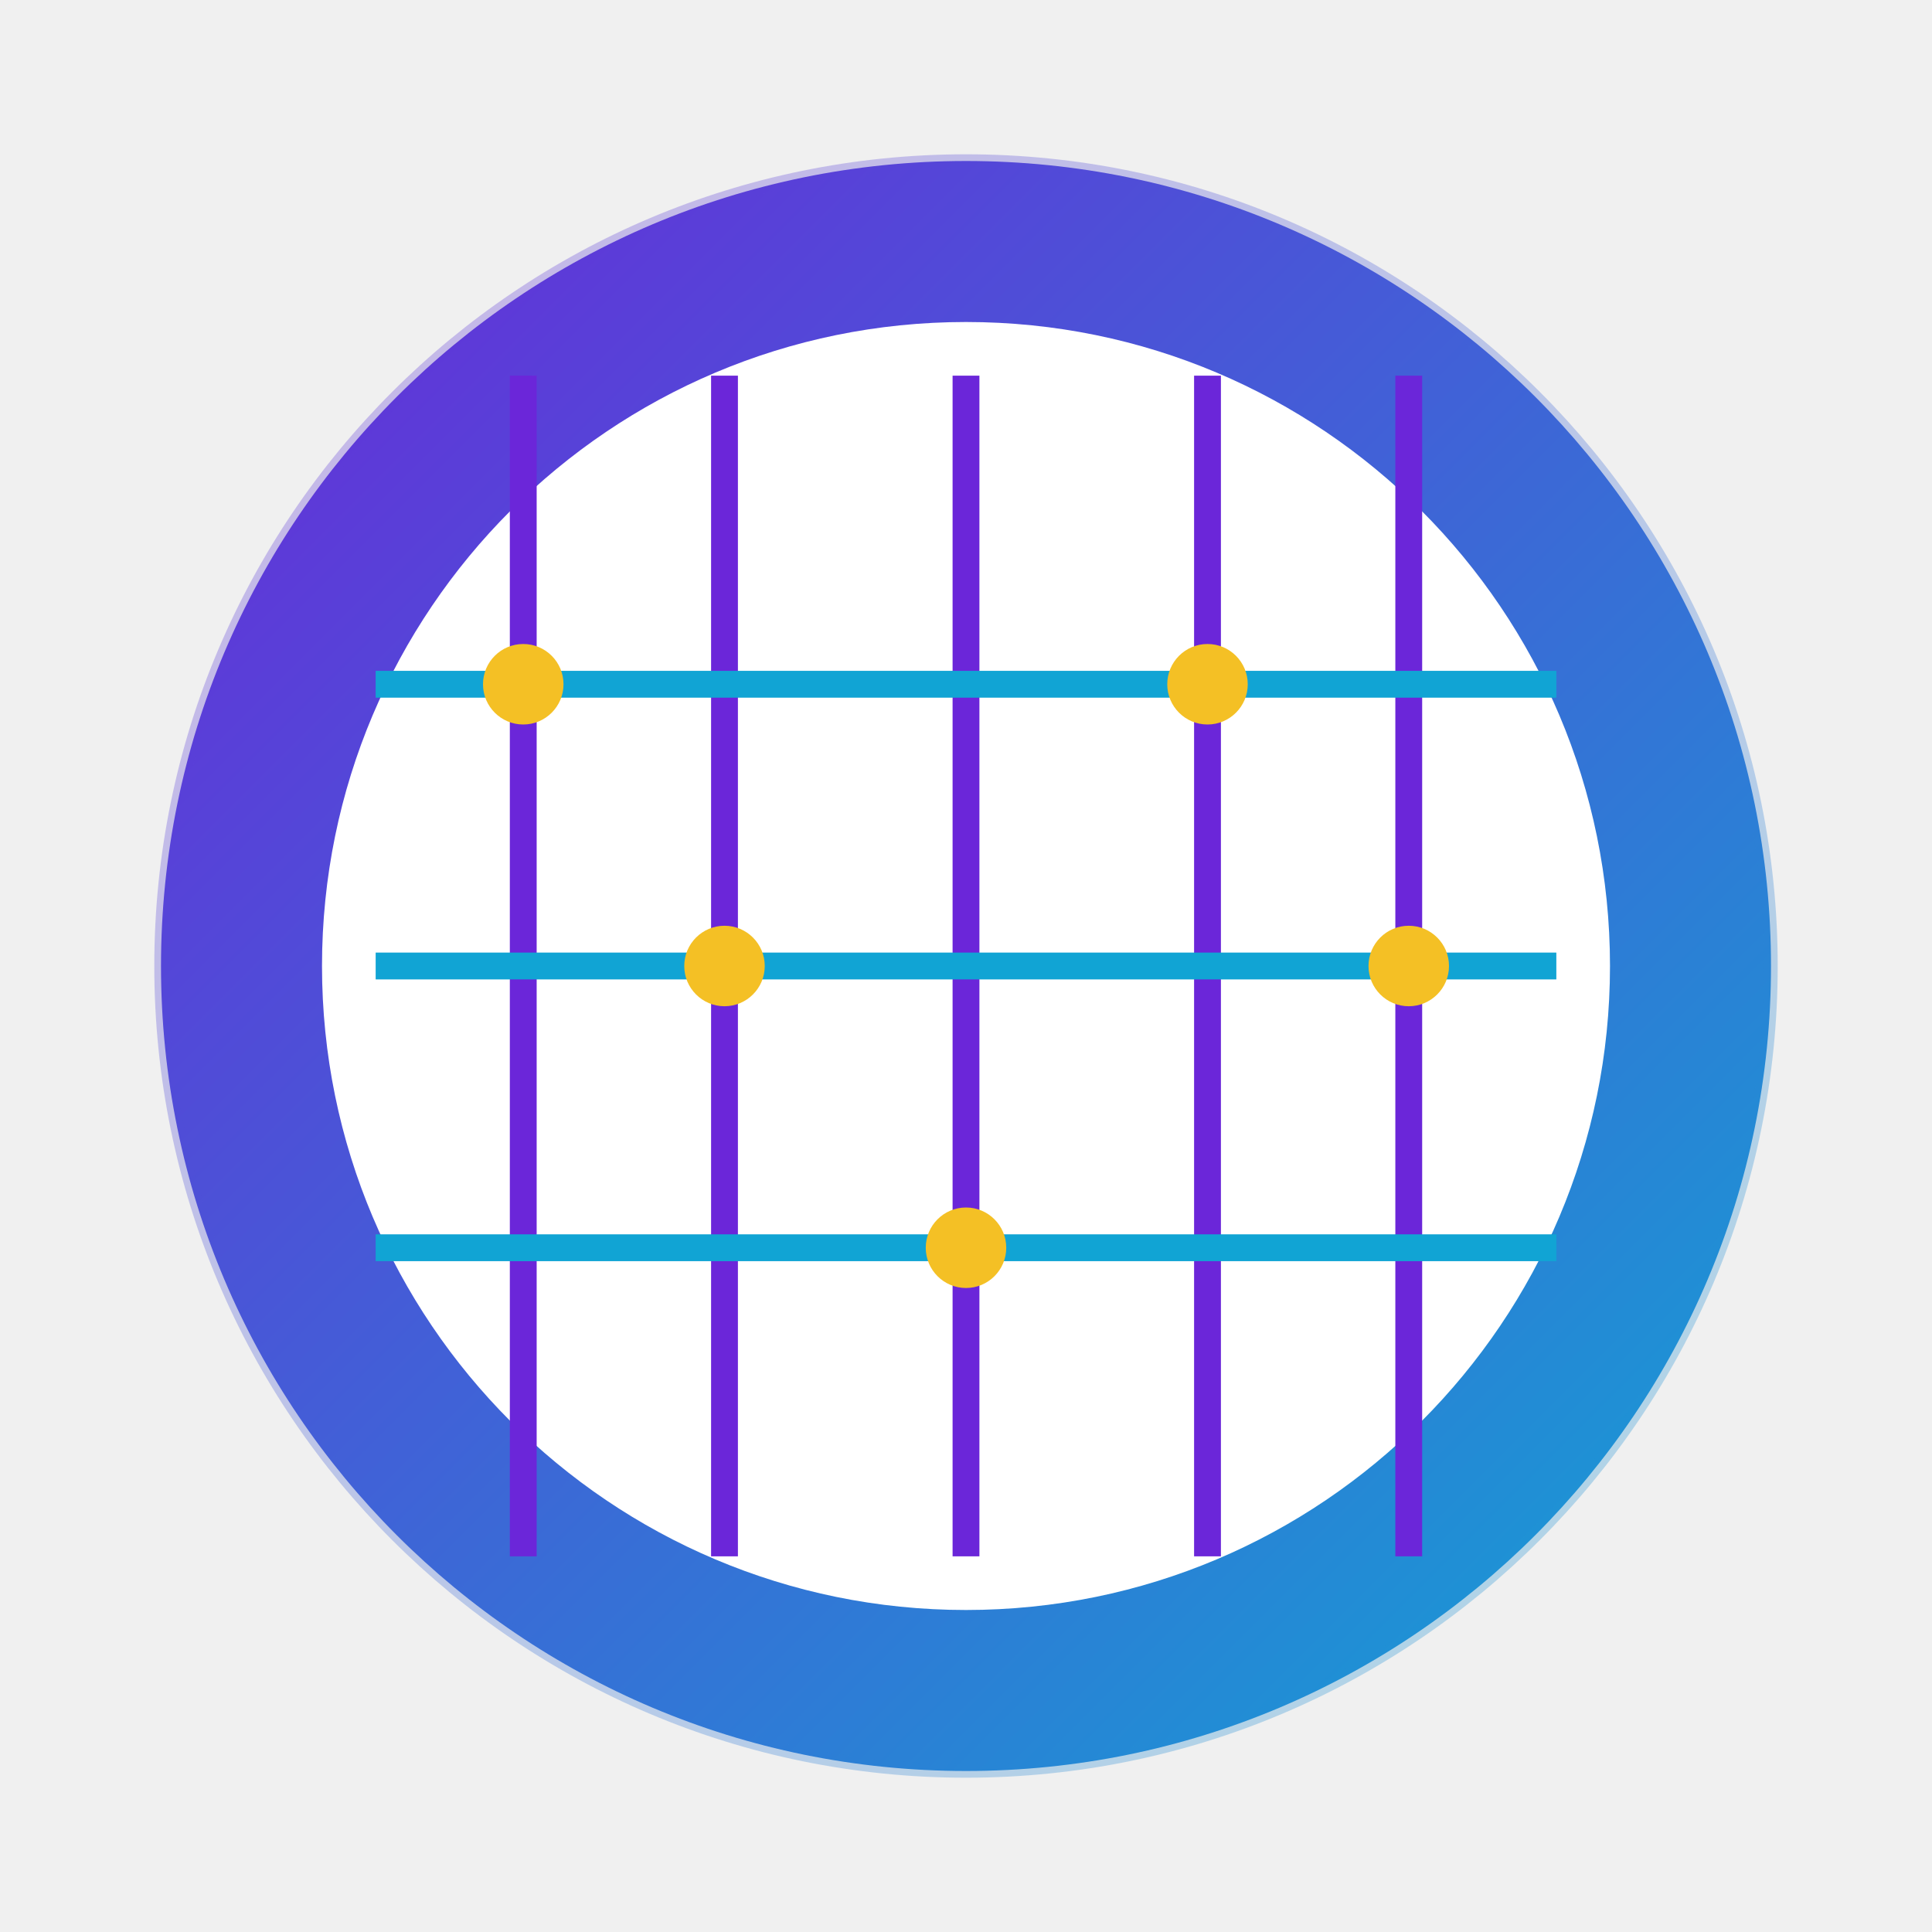
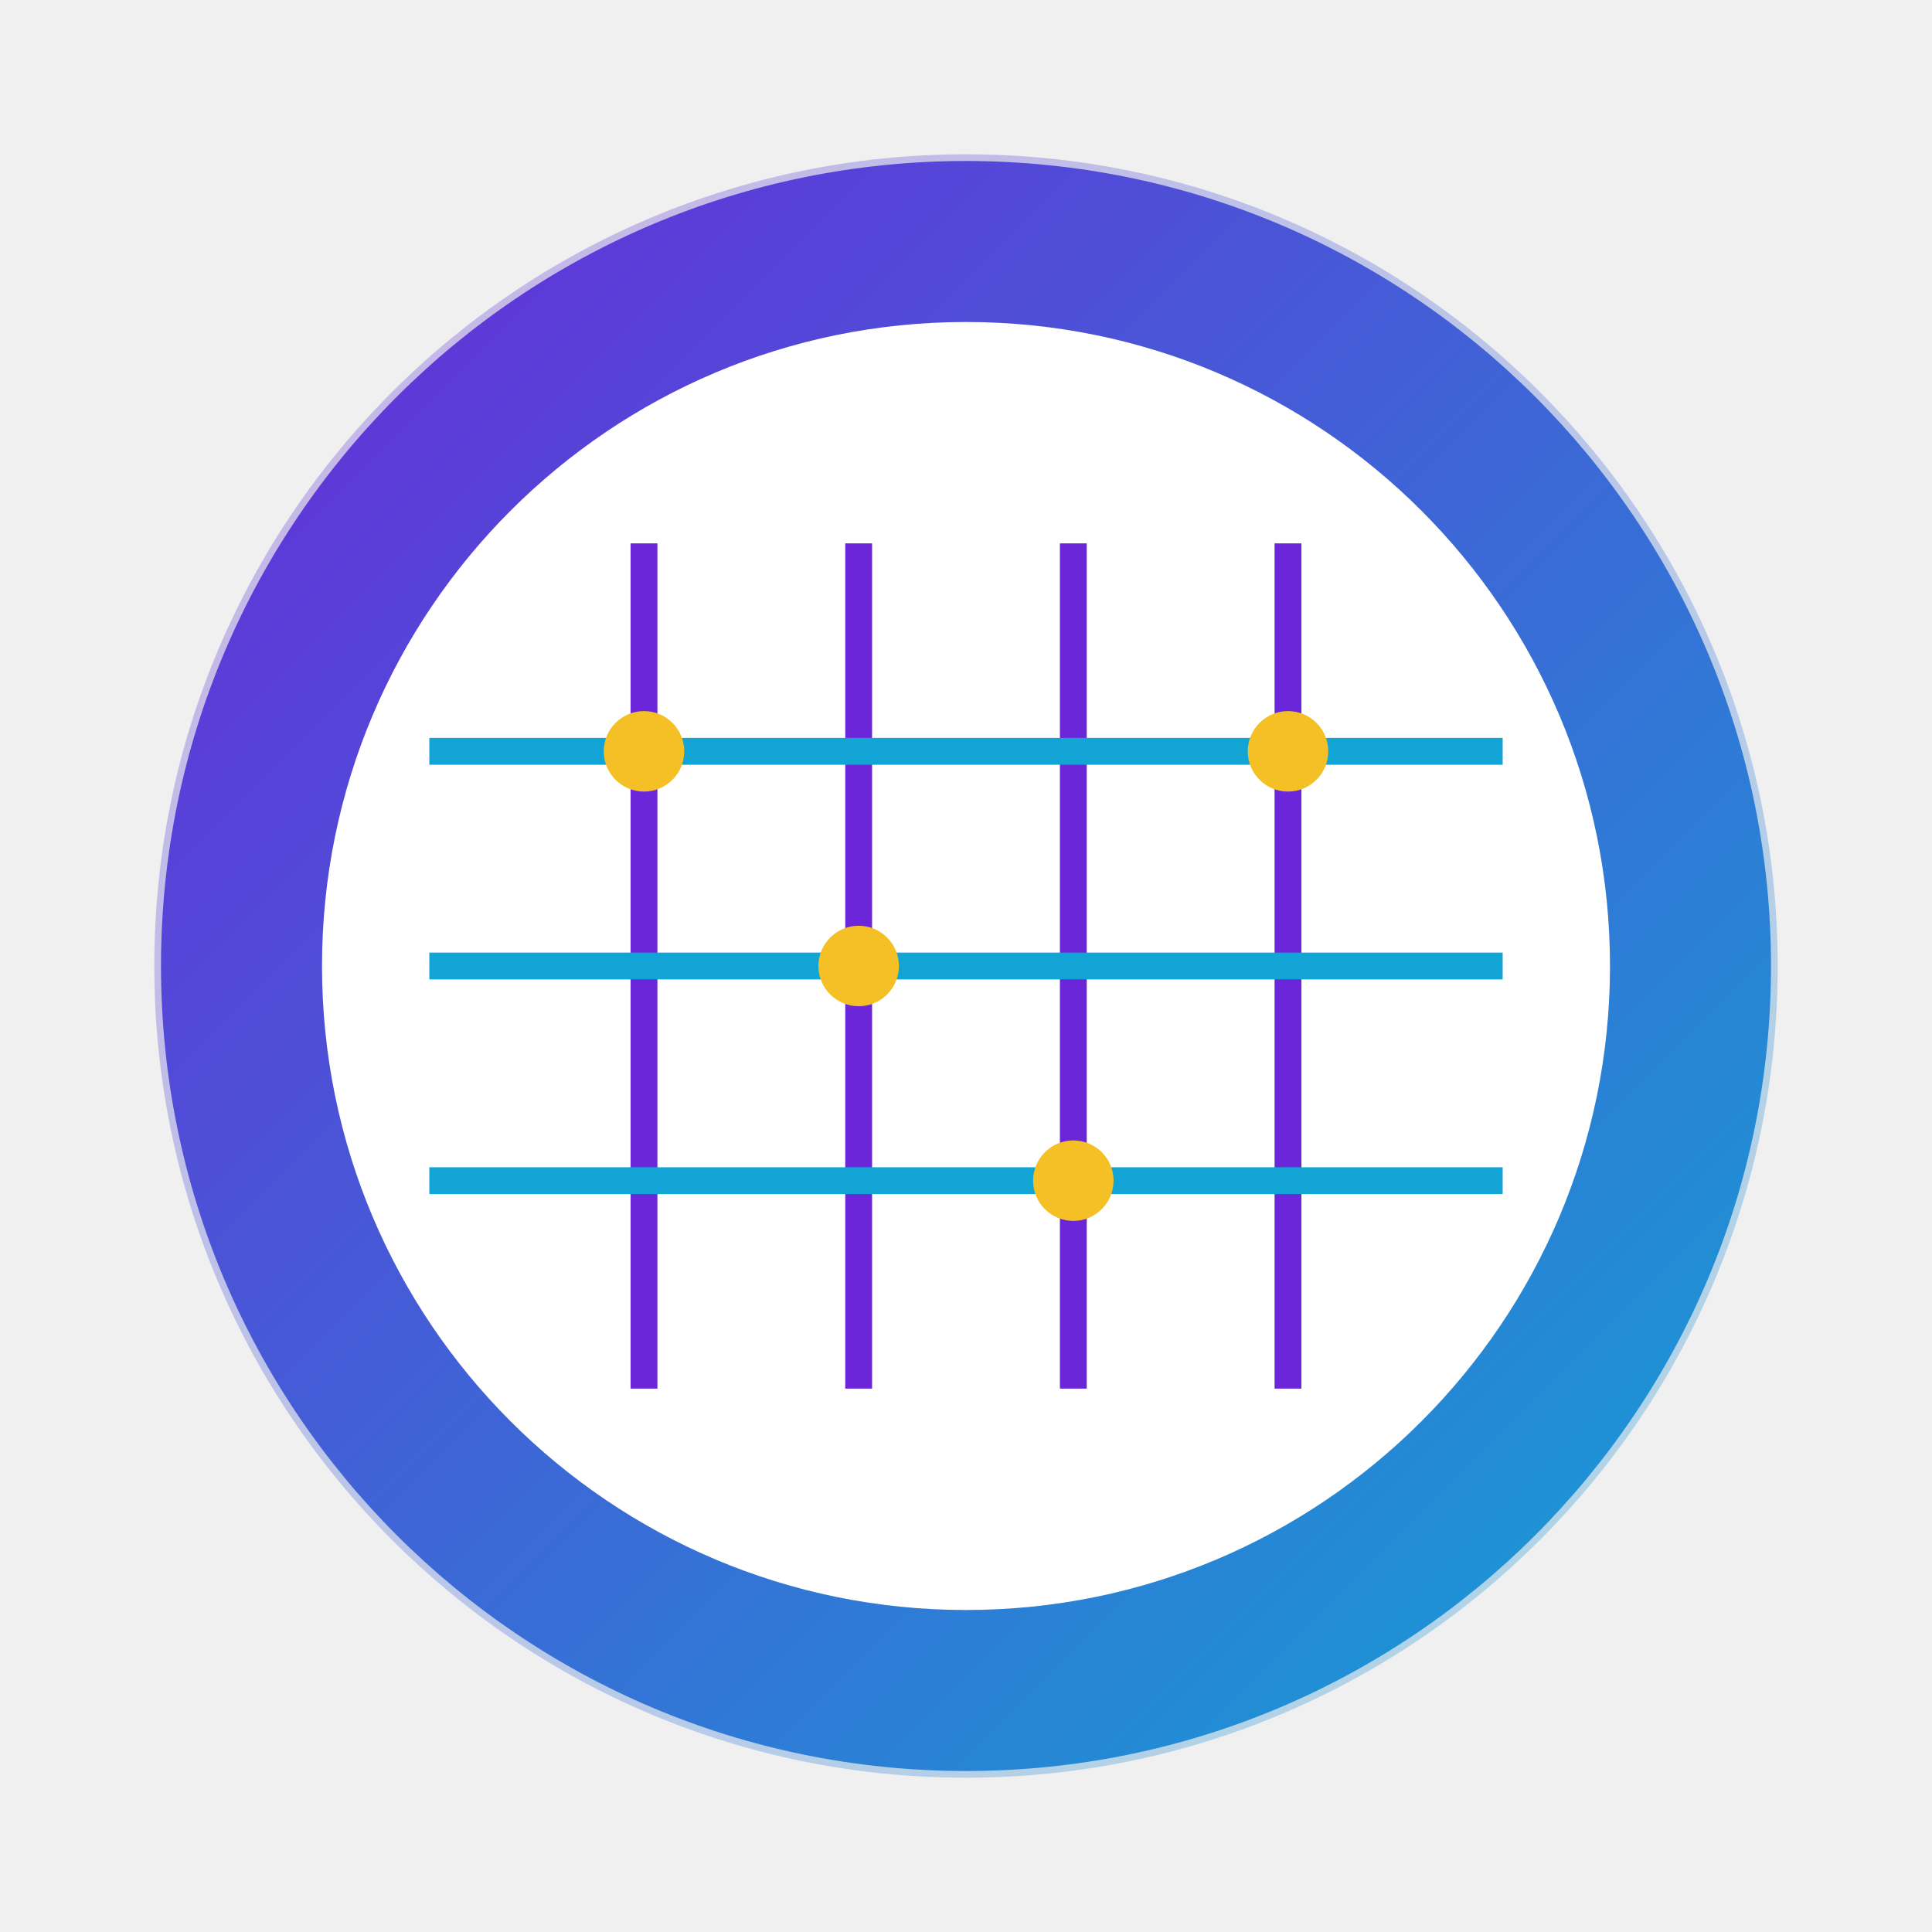
<svg xmlns="http://www.w3.org/2000/svg" width="144" height="144" viewBox="0 0 144 144">
  <defs>
    <linearGradient id="loomGradient" x1="0%" y1="0%" x2="100%" y2="100%">
      <stop offset="0%" style="stop-color:hsl(263, 70%, 50%);stop-opacity:1" />
      <stop offset="100%" style="stop-color:hsl(195, 85%, 45%);stop-opacity:1" />
    </linearGradient>
  </defs>
  <circle cx="72" cy="72" r="60" fill="url(#loomGradient)" />
  <circle cx="72" cy="72" r="48" fill="white" />
  <g stroke="hsl(263, 70%, 50%)" stroke-width="2" fill="none">
-     <line x1="39" y1="28" x2="39" y2="116" />
-     <line x1="54" y1="28" x2="54" y2="116" />
-     <line x1="72" y1="28" x2="72" y2="116" />
-     <line x1="90" y1="28" x2="90" y2="116" />
-     <line x1="105" y1="28" x2="105" y2="116" />
+     <line x1="48" y1="40.5" x2="48" y2="103.5" />
+     <line x1="64" y1="40.5" x2="64" y2="103.5" />
+     <line x1="80" y1="40.5" x2="80" y2="103.5" />
+     <line x1="96" y1="40.5" x2="96" y2="103.5" />
  </g>
  <g stroke="hsl(195, 85%, 45%)" stroke-width="2" fill="none">
-     <line x1="28" y1="51" x2="116" y2="51" />
-     <line x1="28" y1="72" x2="116" y2="72" />
-     <line x1="28" y1="93" x2="116" y2="93" />
+     <line x1="32" y1="56" x2="112" y2="56" />
+     <line x1="32" y1="72" x2="112" y2="72" />
+     <line x1="32" y1="88" x2="112" y2="88" />
  </g>
-   <circle cx="39" cy="51" r="3" fill="hsl(45, 90%, 55%)" />
-   <circle cx="54" cy="72" r="3" fill="hsl(45, 90%, 55%)" />
-   <circle cx="72" cy="93" r="3" fill="hsl(45, 90%, 55%)" />
-   <circle cx="90" cy="51" r="3" fill="hsl(45, 90%, 55%)" />
-   <circle cx="105" cy="72" r="3" fill="hsl(45, 90%, 55%)" />
+   <circle cx="48" cy="56" r="3" fill="hsl(45, 90%, 55%)" />
+   <circle cx="64" cy="72" r="3" fill="hsl(45, 90%, 55%)" />
+   <circle cx="80" cy="88" r="3" fill="hsl(45, 90%, 55%)" />
+   <circle cx="96" cy="56" r="3" fill="hsl(45, 90%, 55%)" />
  <circle cx="72" cy="72" r="60" fill="none" stroke="url(#loomGradient)" stroke-width="1" opacity="0.3" />
</svg>
